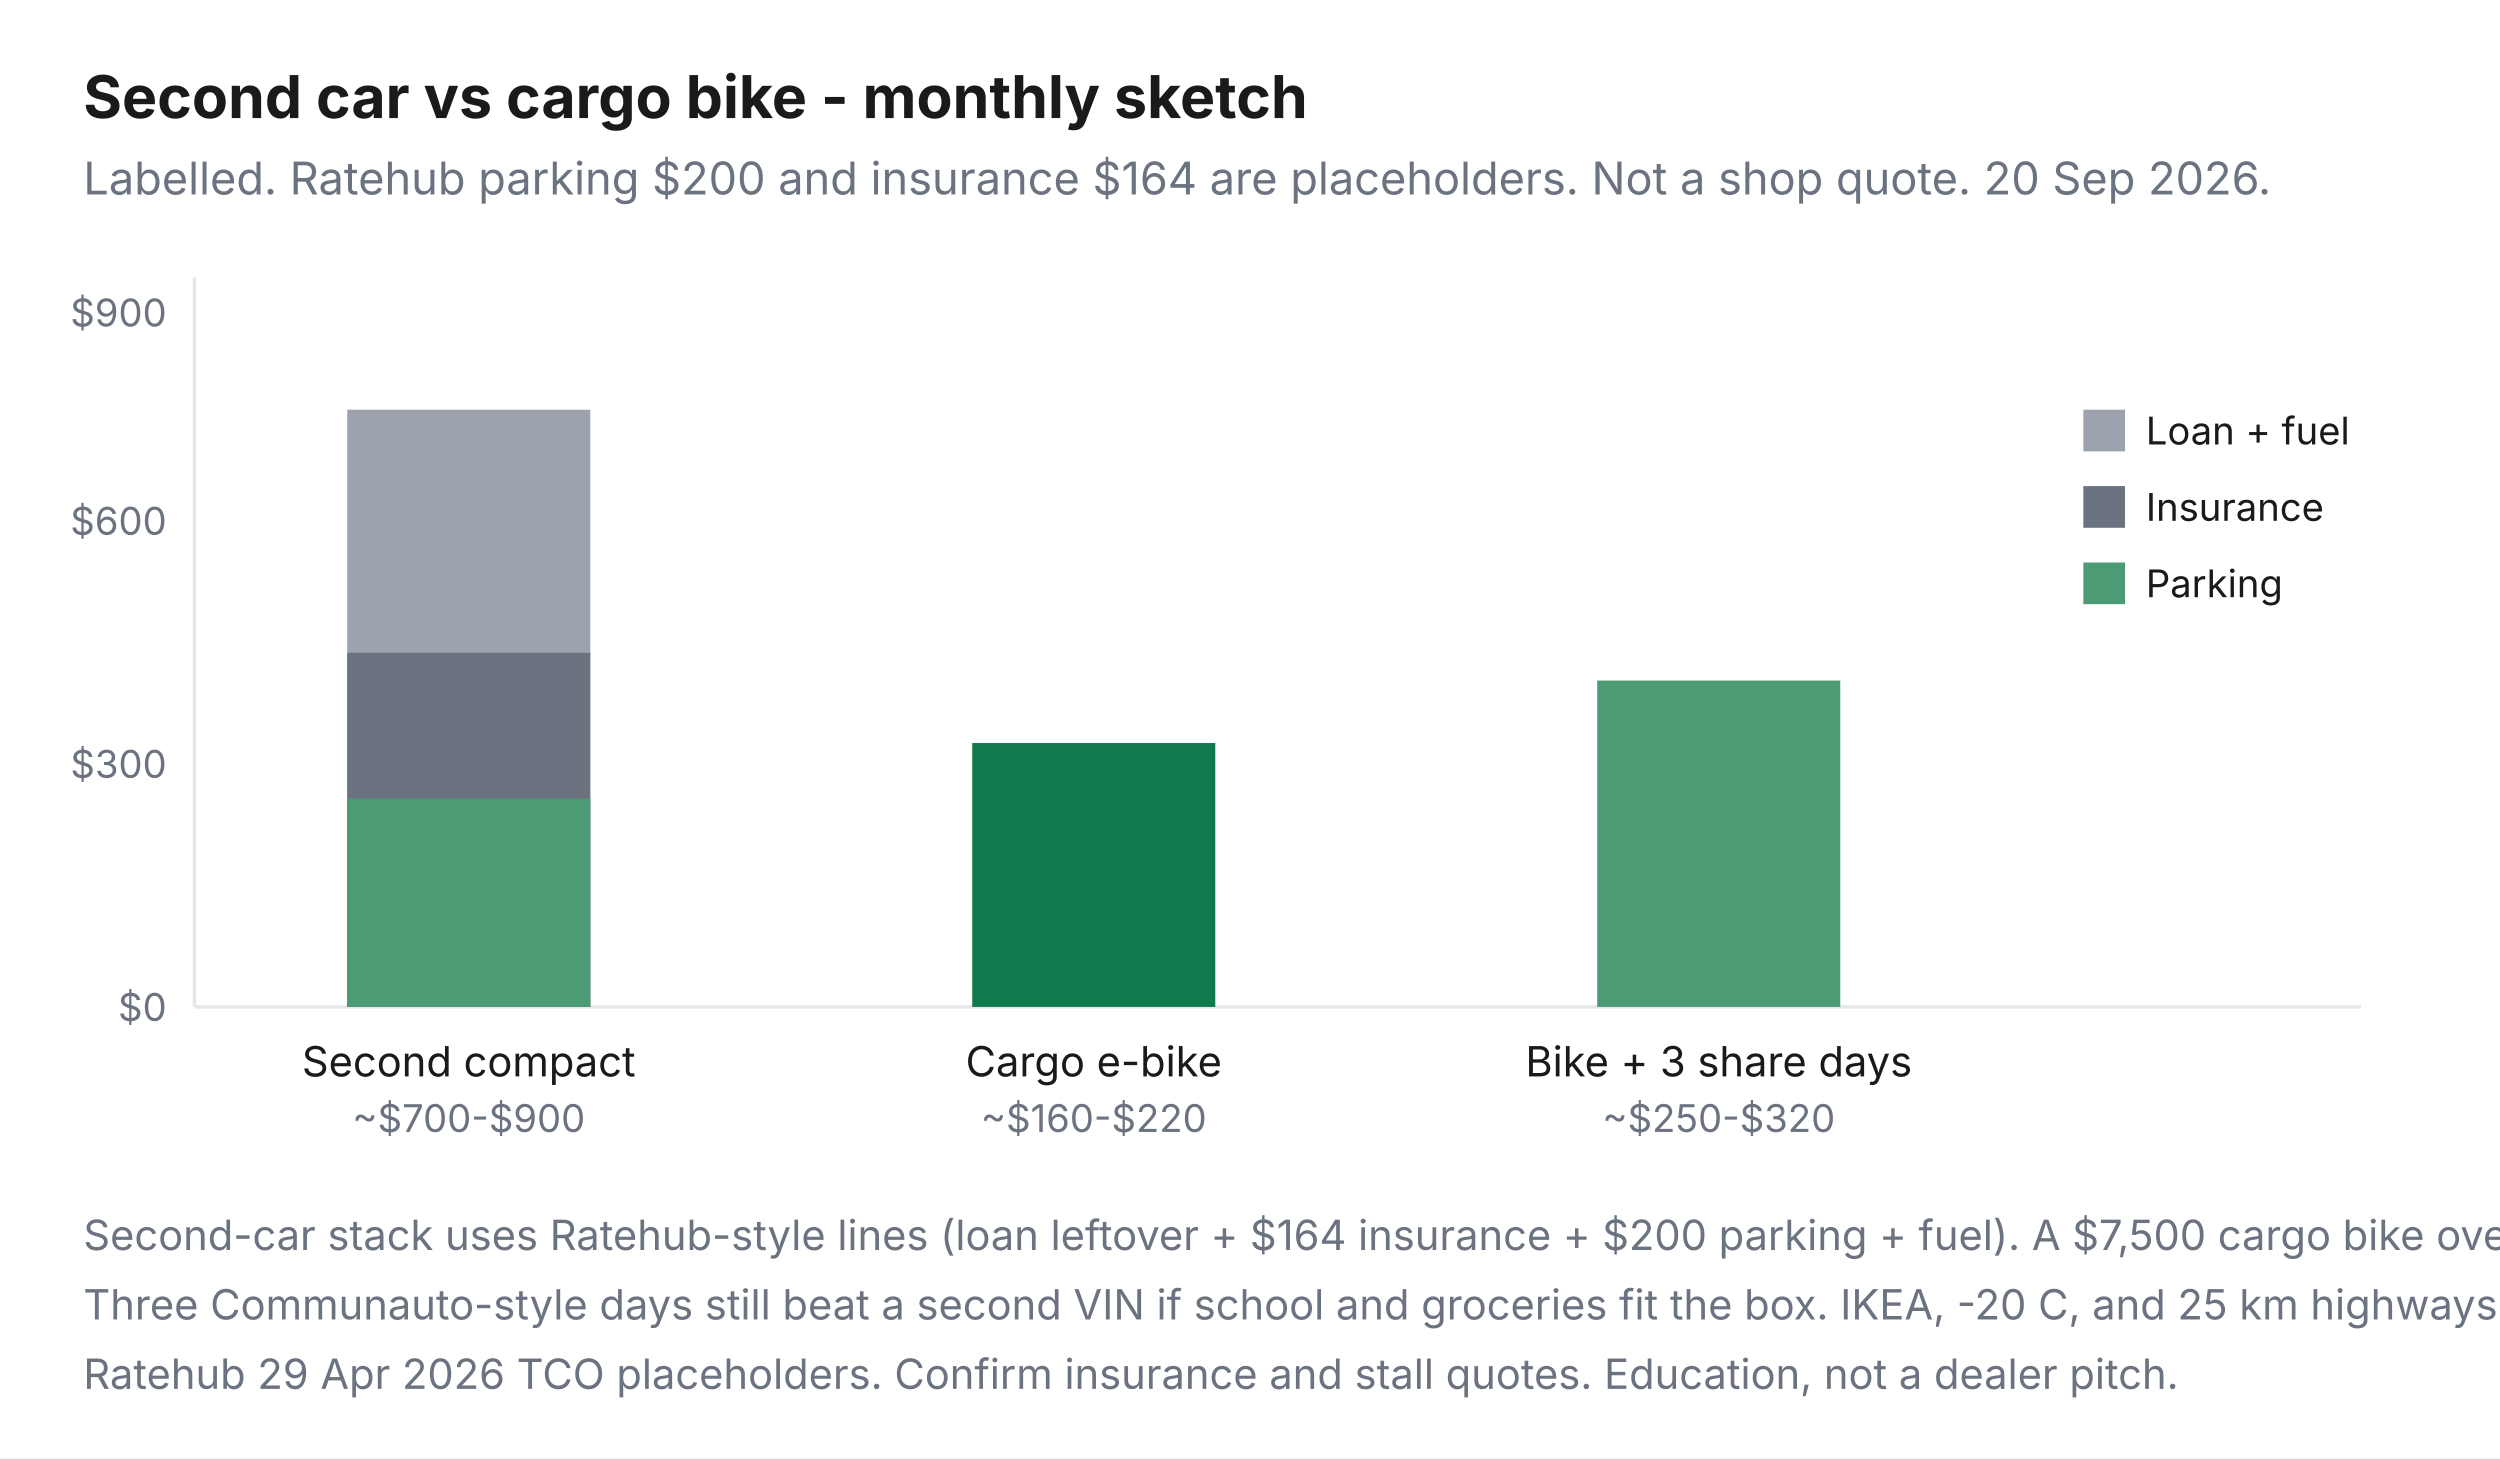
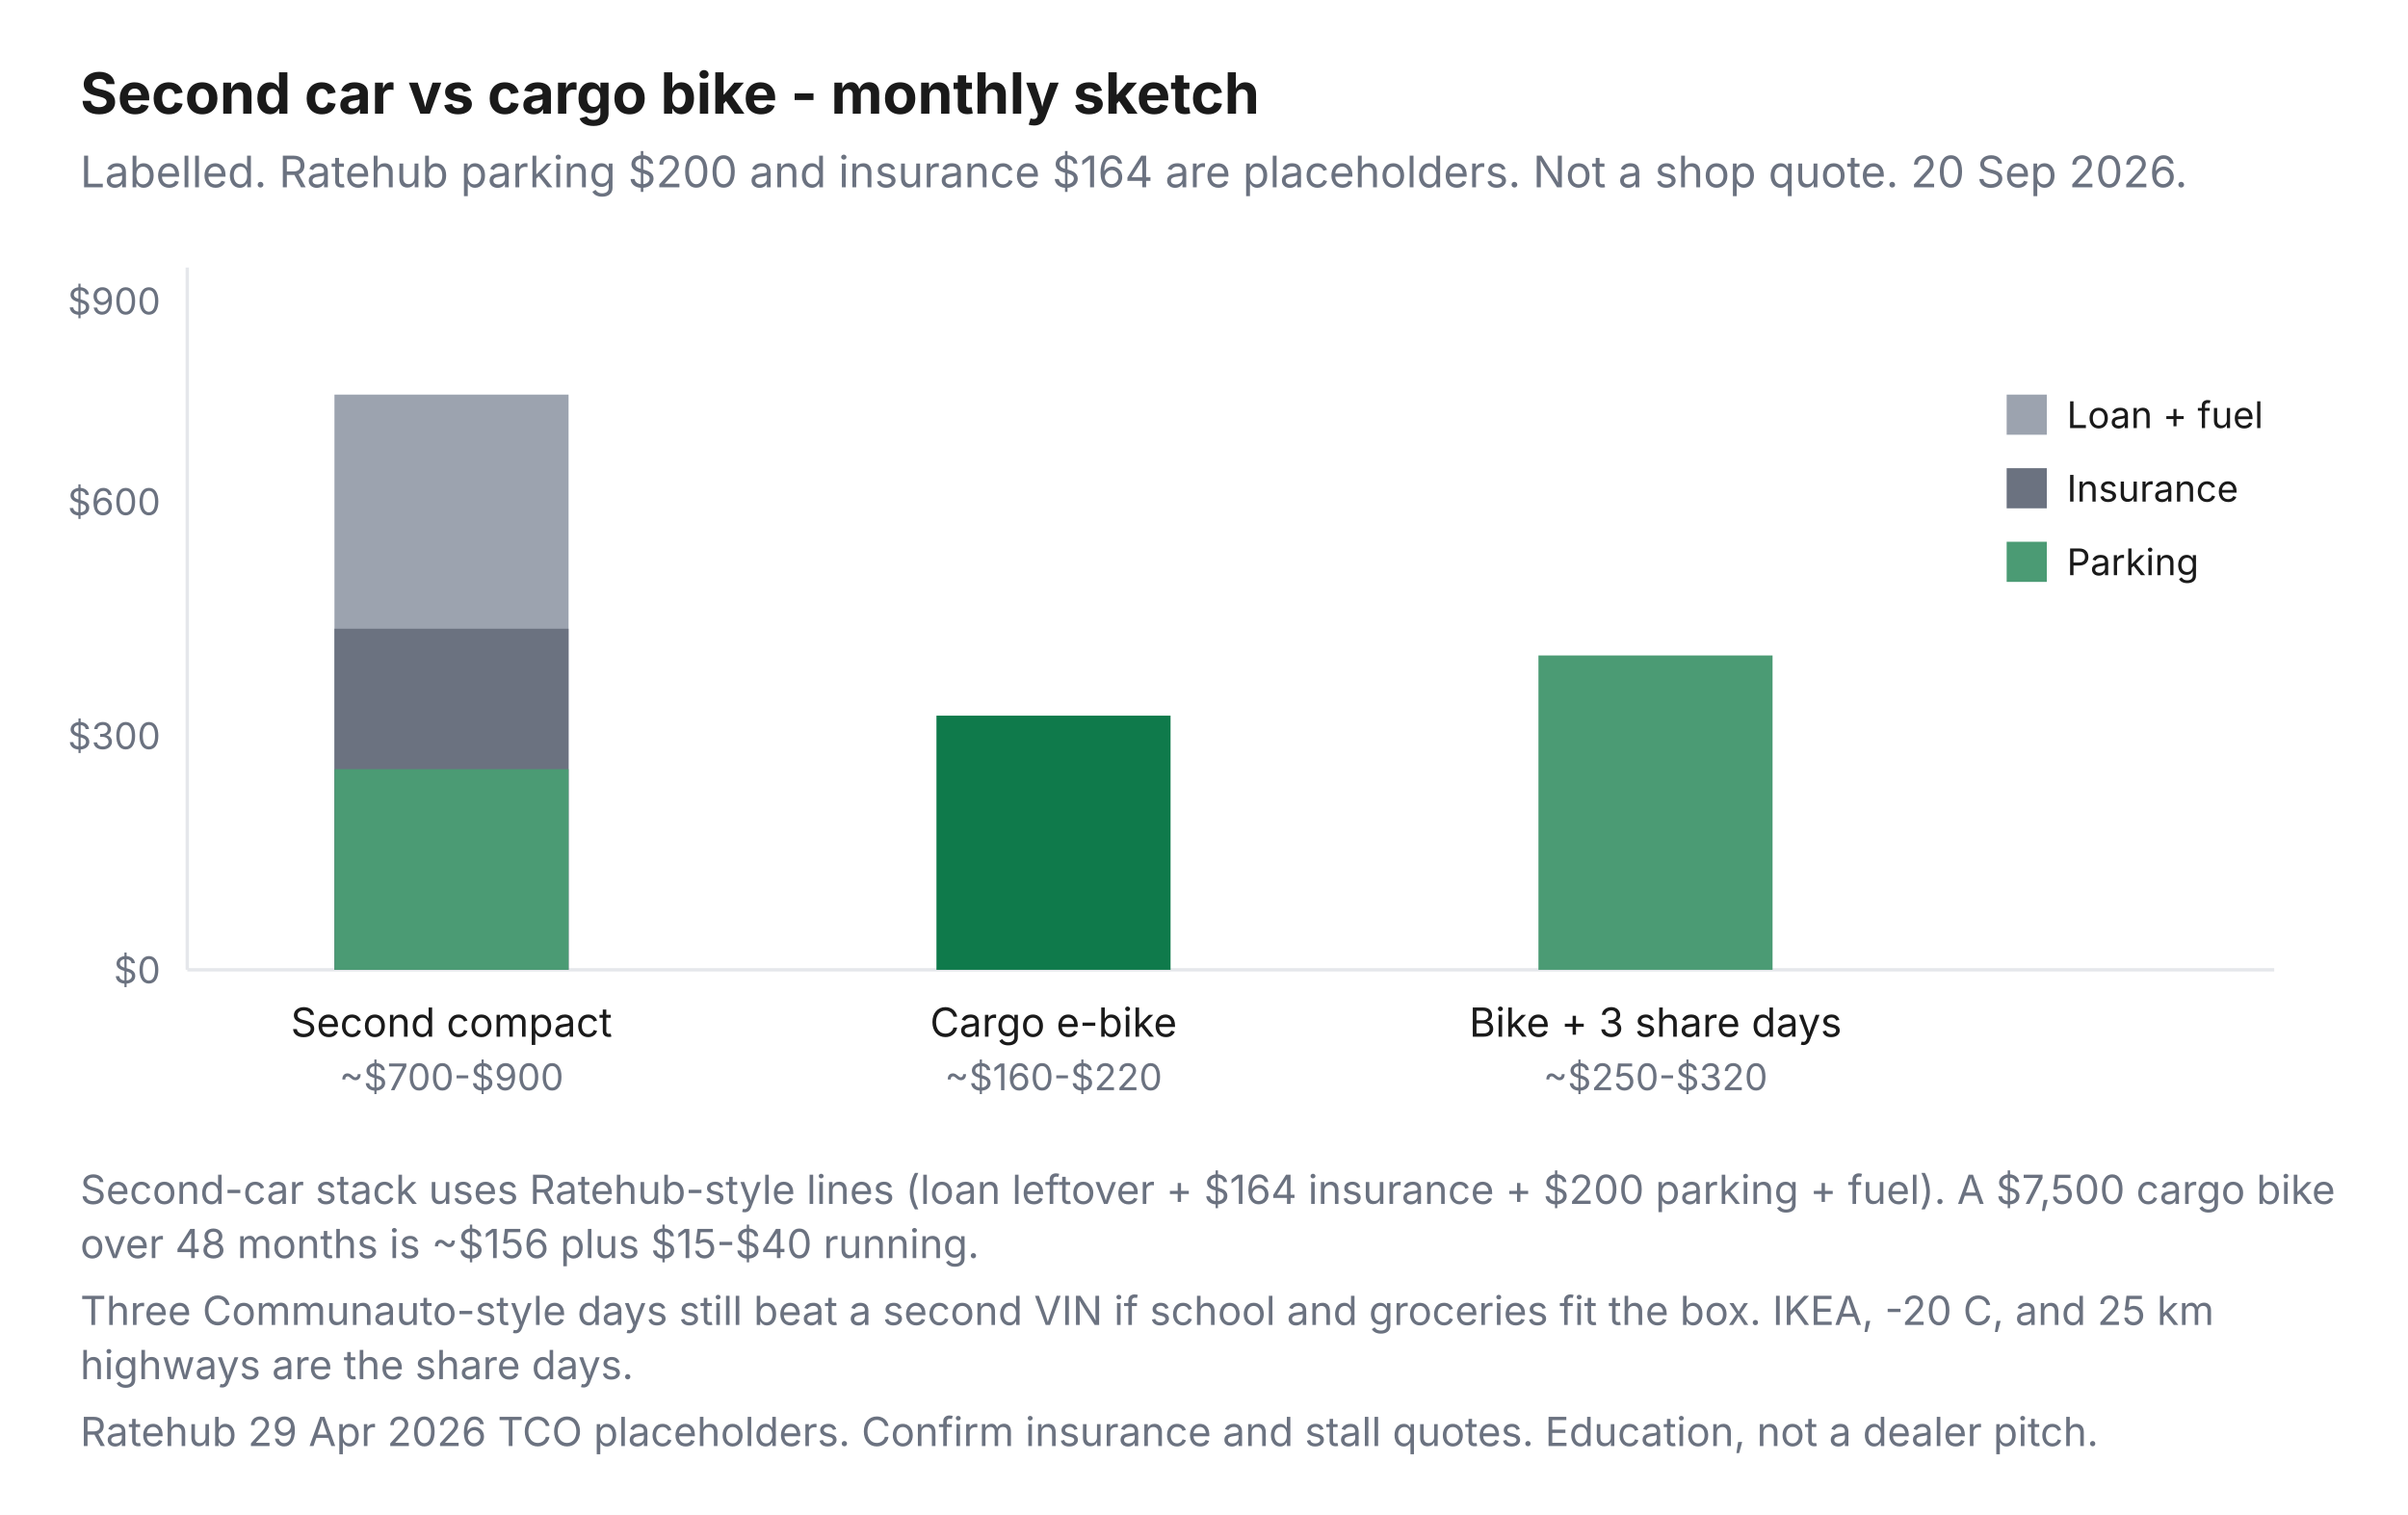
- <svg xmlns="http://www.w3.org/2000/svg" viewBox="0 0 720 420" role="img" aria-labelledby="title desc">
-   <rect width="720" height="420" fill="#FFFFFF" />
+ <svg xmlns="http://www.w3.org/2000/svg" viewBox="0 0 720 453" role="img" aria-labelledby="title desc">
+   <rect width="720" height="453" fill="#FFFFFF" />
  <text x="24" y="34" font-family="Inter, system-ui, sans-serif" font-size="17" font-weight="700" fill="#1A1A1A">Second car vs cargo bike - monthly sketch</text>
  <text x="24" y="56" font-family="Inter, system-ui, sans-serif" font-size="13" fill="#6B7280">Labelled. Ratehub parking $200 and insurance $164 are placeholders. Not a shop quote. 20 Sep 2026.</text>
  <line x1="56" y1="80" x2="56" y2="290" stroke="#E5E7EB" />
  <line x1="56" y1="290" x2="680" y2="290" stroke="#E5E7EB" />
  <text x="48" y="294" text-anchor="end" font-size="11" fill="#6B7280" font-family="Inter, system-ui, sans-serif">$0</text>
  <text x="48" y="224" text-anchor="end" font-size="11" fill="#6B7280" font-family="Inter, system-ui, sans-serif">$300</text>
  <text x="48" y="154" text-anchor="end" font-size="11" fill="#6B7280" font-family="Inter, system-ui, sans-serif">$600</text>
  <text x="48" y="94" text-anchor="end" font-size="11" fill="#6B7280" font-family="Inter, system-ui, sans-serif">$900</text>
  <rect x="100" y="118" width="70" height="172" fill="#9CA3AF" />
  <rect x="100" y="188" width="70" height="102" fill="#6B7280" />
  <rect x="100" y="230" width="70" height="60" fill="#4B9B74" />
  <rect x="280" y="214" width="70" height="76" fill="#0F7A4B" />
  <rect x="460" y="196" width="70" height="94" fill="#4B9B74" />
  <text x="135" y="310" text-anchor="middle" font-size="12" fill="#1A1A1A" font-family="Inter, system-ui, sans-serif">Second compact</text>
  <text x="135" y="326" text-anchor="middle" font-size="11" fill="#6B7280" font-family="Inter, system-ui, sans-serif">~$700-$900</text>
  <text x="315" y="310" text-anchor="middle" font-size="12" fill="#1A1A1A" font-family="Inter, system-ui, sans-serif">Cargo e-bike</text>
  <text x="315" y="326" text-anchor="middle" font-size="11" fill="#6B7280" font-family="Inter, system-ui, sans-serif">~$160-$220</text>
  <text x="495" y="310" text-anchor="middle" font-size="12" fill="#1A1A1A" font-family="Inter, system-ui, sans-serif">Bike + 3 share days</text>
  <text x="495" y="326" text-anchor="middle" font-size="11" fill="#6B7280" font-family="Inter, system-ui, sans-serif">~$250-$320</text>
  <rect x="600" y="118" width="12" height="12" fill="#9CA3AF" />
  <text x="618" y="128" font-size="11" fill="#1A1A1A" font-family="Inter, system-ui, sans-serif">Loan + fuel</text>
  <rect x="600" y="140" width="12" height="12" fill="#6B7280" />
  <text x="618" y="150" font-size="11" fill="#1A1A1A" font-family="Inter, system-ui, sans-serif">Insurance</text>
  <rect x="600" y="162" width="12" height="12" fill="#4B9B74" />
  <text x="618" y="172" font-size="11" fill="#1A1A1A" font-family="Inter, system-ui, sans-serif">Parking</text>
-   <text x="24" y="360" font-family="Inter, system-ui, sans-serif" font-size="12" fill="#6B7280">Second-car stack uses Ratehub-style lines (loan leftover + $164 insurance + $200 parking + fuel). A $7,500 cargo bike over 48 months is ~$156 plus $15-$40 running.</text>
-   <text x="24" y="380" font-family="Inter, system-ui, sans-serif" font-size="12" fill="#6B7280">Three Communauto-style days still beat a second VIN if school and groceries fit the box. IKEA, -20 C, and 25 km highways are the share days.</text>
-   <text x="24" y="400" font-family="Inter, system-ui, sans-serif" font-size="12" fill="#6B7280">Ratehub 29 Apr 2026 TCO placeholders. Confirm insurance and stall quotes. Education, not a dealer pitch.</text>
+   <text x="24" y="360" font-family="Inter, system-ui, sans-serif" font-size="12" fill="#6B7280">
+     <tspan x="24">Second-car stack uses Ratehub-style lines (loan leftover + $164 insurance + $200 parking + fuel). A $7,500 cargo bike </tspan>
+     <tspan x="24" dy="16.2">over 48 months is ~$156 plus $15-$40 running.</tspan>
+   </text>
+   <text x="24" y="380" font-family="Inter, system-ui, sans-serif" font-size="12" fill="#6B7280" transform="translate(0,16.2)">
+     <tspan x="24">Three Communauto-style days still beat a second VIN if school and groceries fit the box. IKEA, -20 C, and 25 km </tspan>
+     <tspan x="24" dy="16.2">highways are the share days.</tspan>
+   </text>
+   <text x="24" y="400" font-family="Inter, system-ui, sans-serif" font-size="12" fill="#6B7280" transform="translate(0,16.2) translate(0,16.2)">Ratehub 29 Apr 2026 TCO placeholders. Confirm insurance and stall quotes. Education, not a dealer pitch.</text>
</svg>
